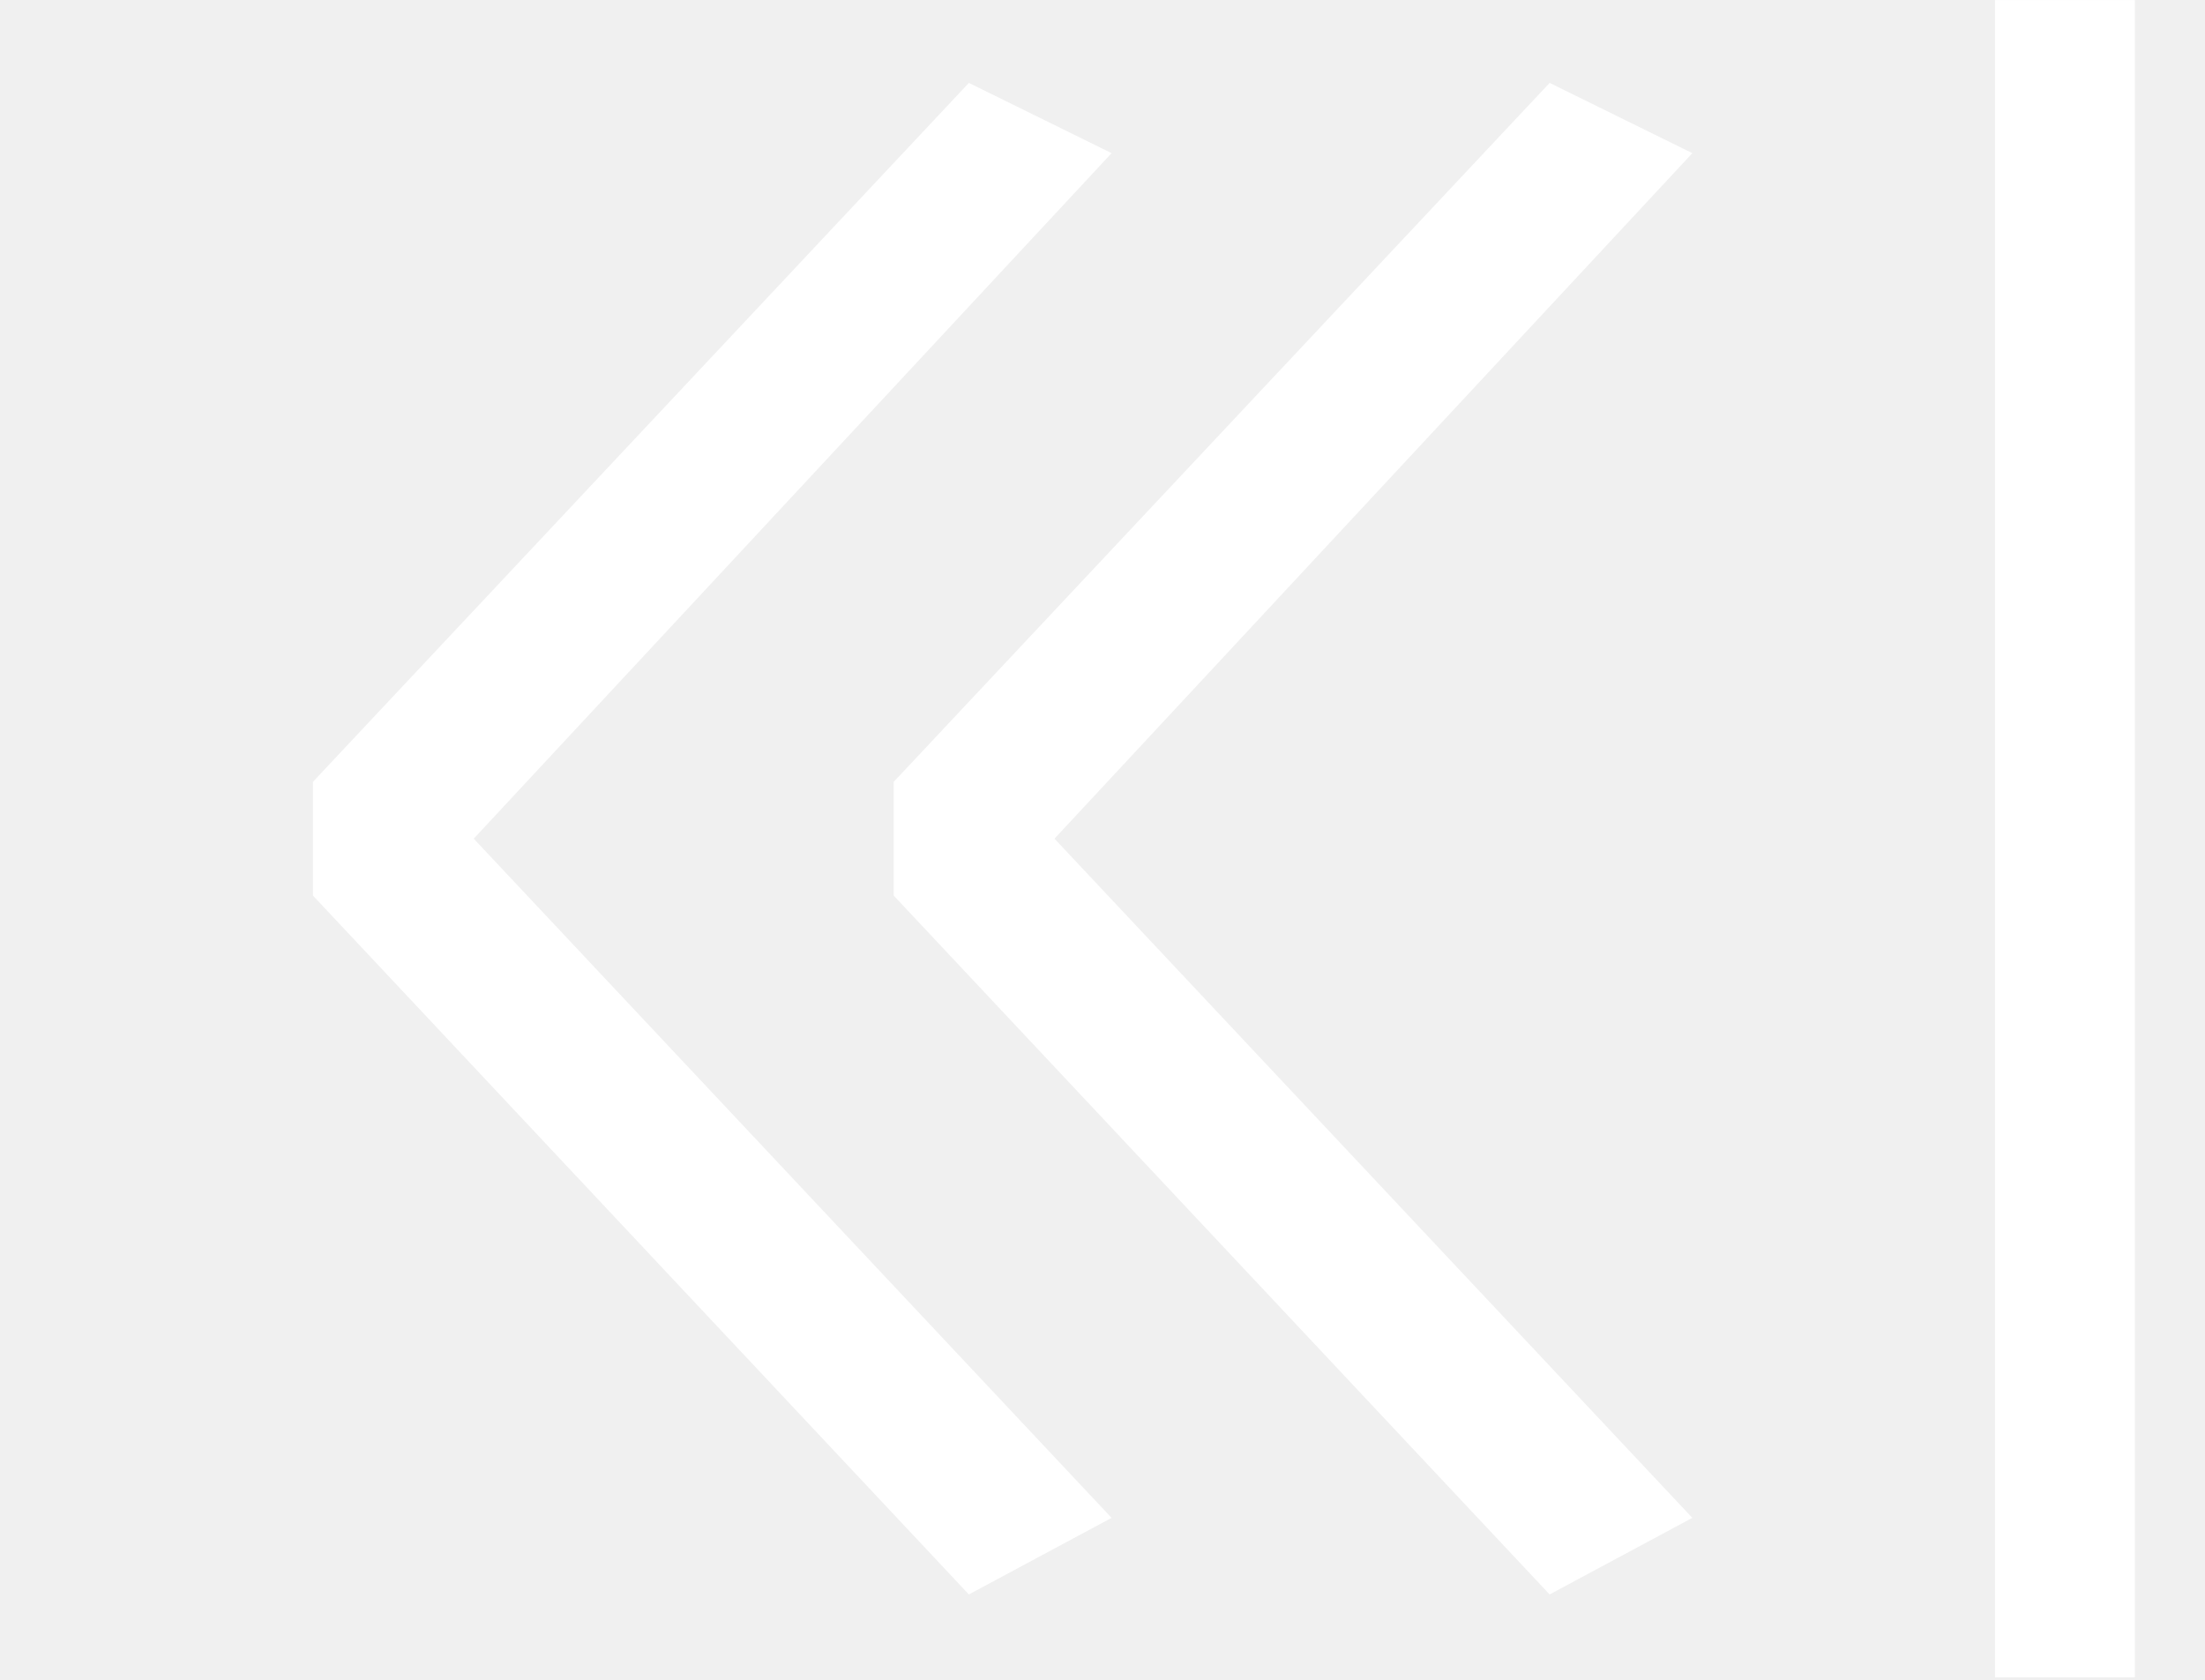
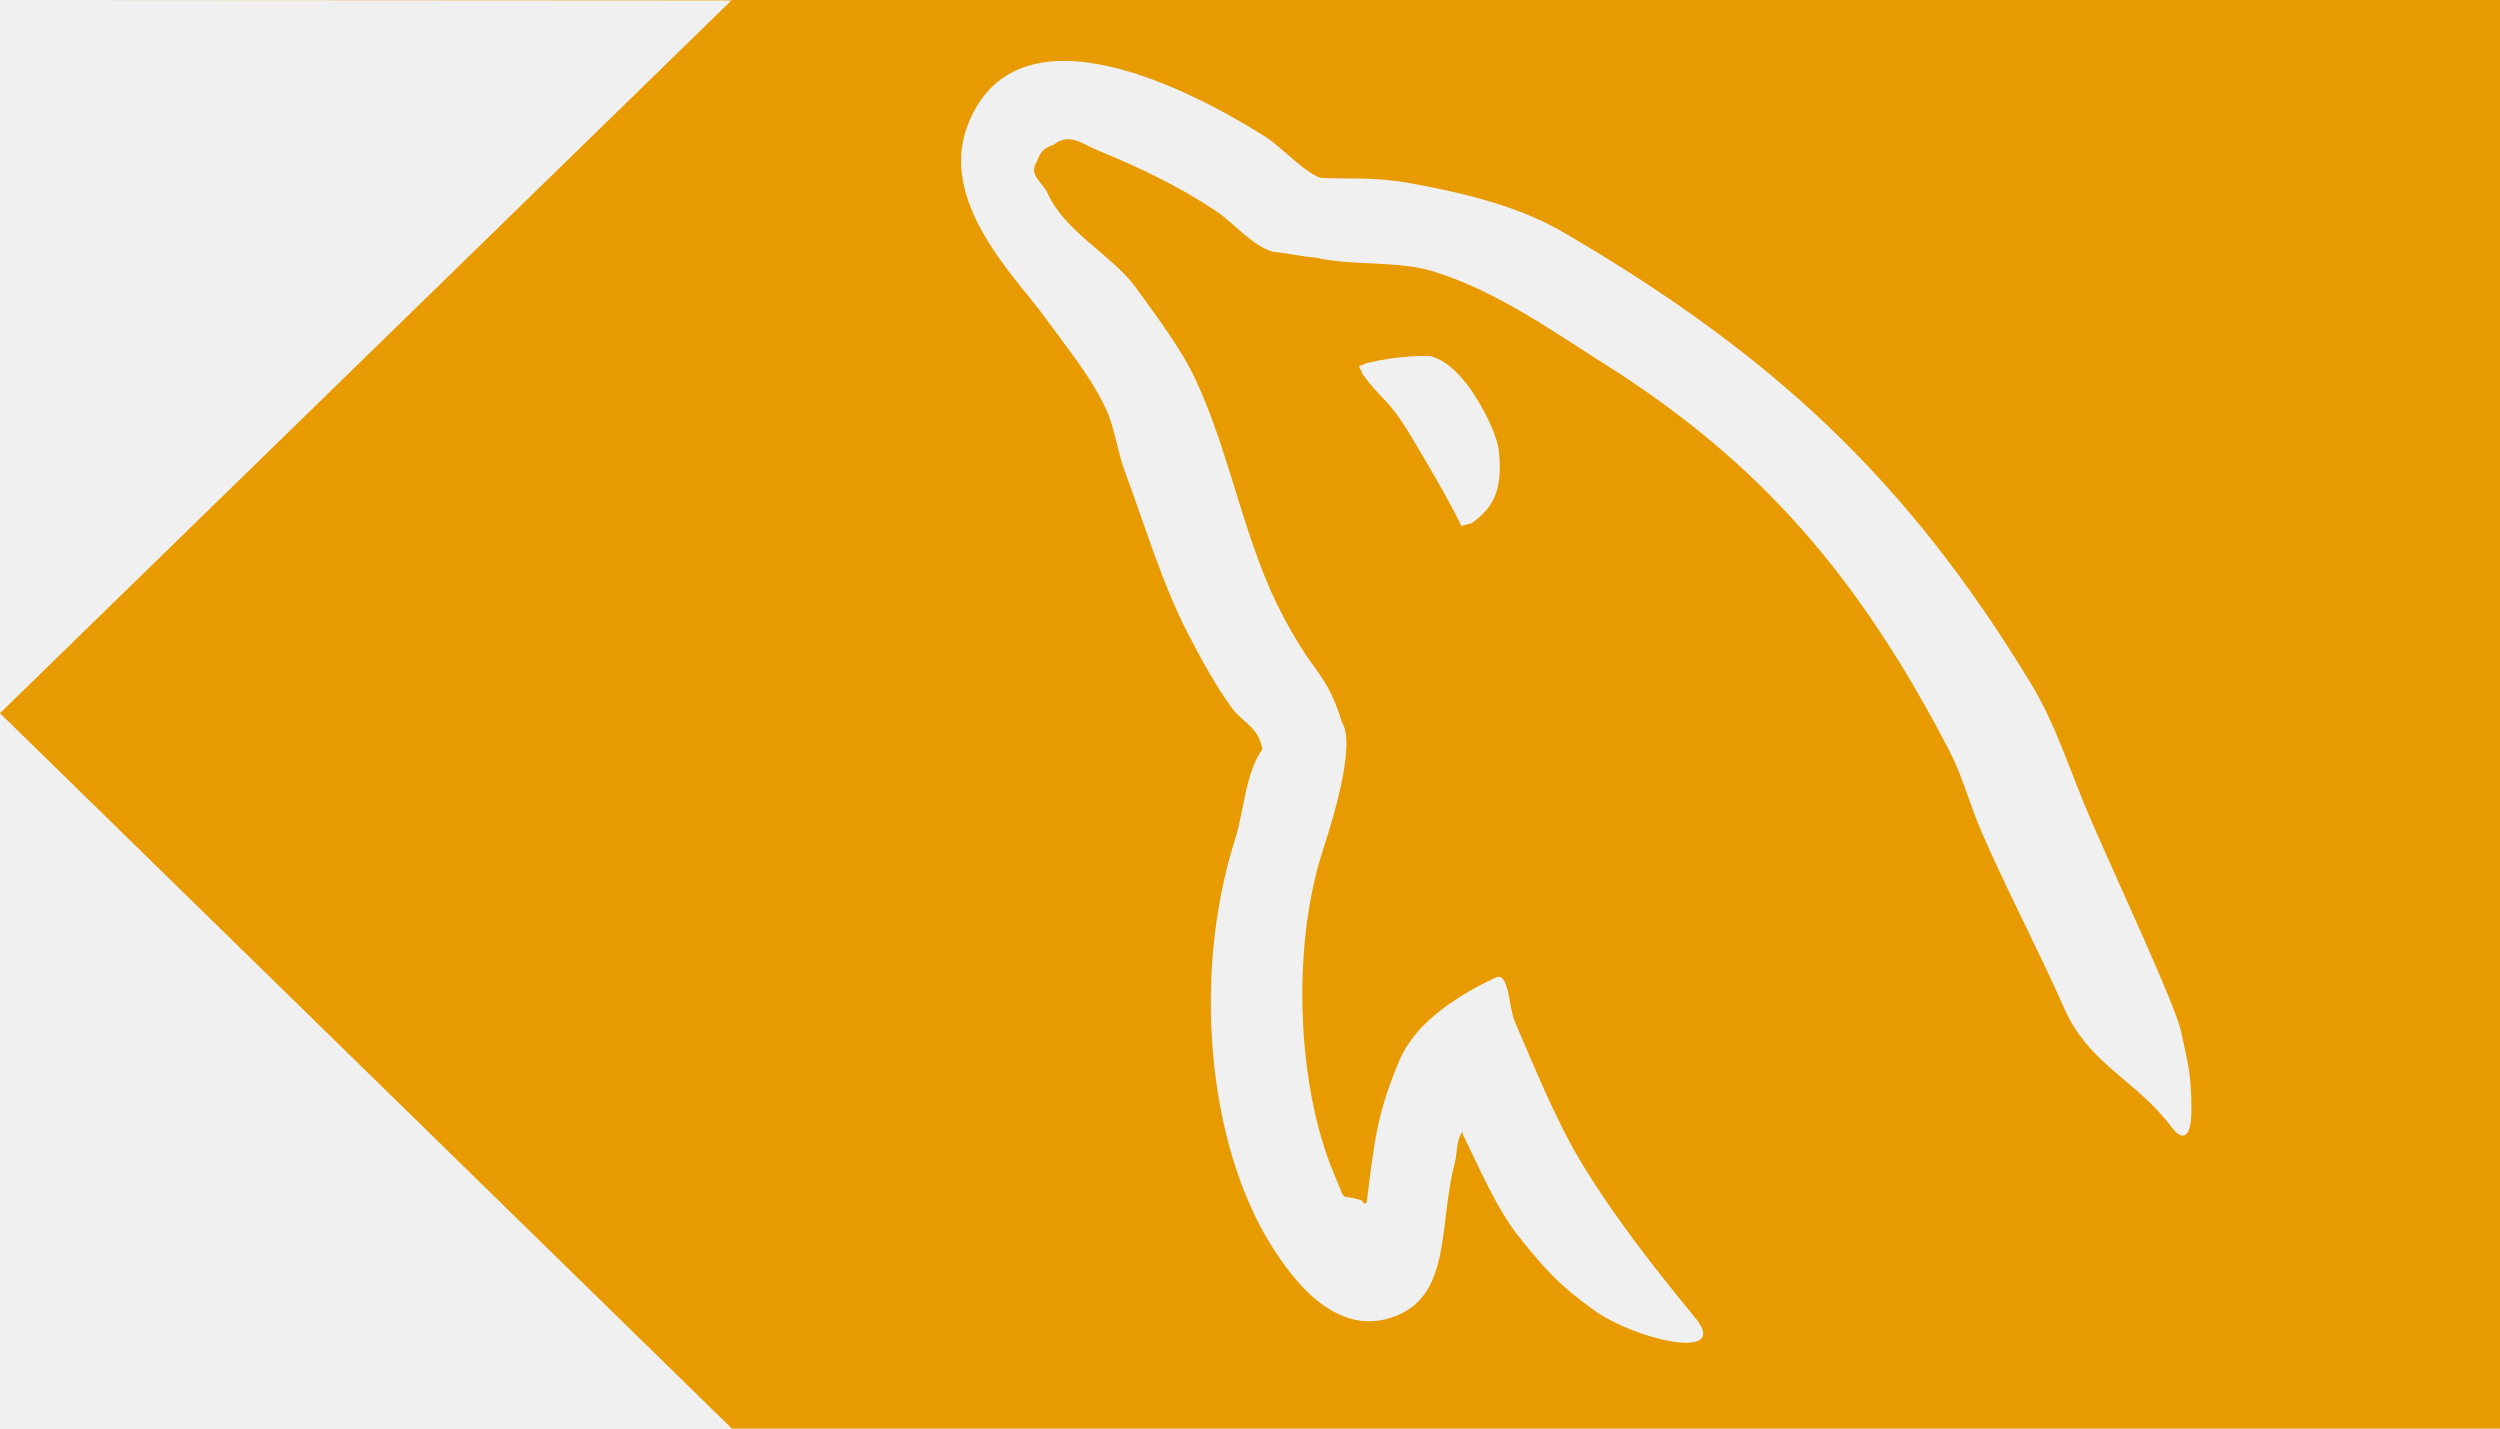
- <svg xmlns="http://www.w3.org/2000/svg" width="100%" height="100%" viewBox="0 0 21 16" version="1.1" xml:space="preserve" style="fill-rule:evenodd;clip-rule:evenodd;stroke-linejoin:round;stroke-miterlimit:2;fill:white;">
+ <svg xmlns="http://www.w3.org/2000/svg" width="100%" height="100%" viewBox="0 0 28 16" version="1.1" xml:space="preserve" style="fill-rule:evenodd;clip-rule:evenodd;stroke-linejoin:round;stroke-miterlimit:2;">
  <g transform="matrix(1,0,0,1,0,-16)">
-     <g id="sqlBlockEnd" transform="matrix(1,0,0,1,0,16)">
-       <g transform="matrix(0.614485,0,0,0.614485,-543.732,-124.564)">
-         <rect x="915.779" y="202.714" width="2.167" height="25.999" />
-       </g>
-       <g transform="matrix(-0.614485,0,0,0.614485,582.537,-124.564)">
-         <path d="M921.779,205.087L931.665,215.713L921.779,226.241L923.991,227.428L934.157,216.595L934.157,214.832L923.991,203.998L921.779,205.087Z" />
-       </g>
-       <g transform="matrix(-0.614485,0,0,0.614485,577.006,-124.564)">
-         <path d="M921.779,205.087L931.665,215.713L921.779,226.241L923.991,227.428L934.157,216.595L934.157,214.832L923.991,203.998L921.779,205.087Z" />
-       </g>
+     <g id="Layer1" transform="matrix(1,0,0,1,0,16)">
+       <path d="M8.197,0L28.002,0L28.002,16L8.197,16L0,7.988L8.197,0ZM24.32,12.622C24.441,12.784 24.549,12.765 24.544,12.402C24.54,12.035 24.512,11.939 24.427,11.548C24.364,11.26 23.765,9.977 23.423,9.194C23.19,8.66 23.037,8.134 22.746,7.655C21.351,5.357 19.848,3.97 17.52,2.607C17.024,2.317 16.435,2.168 15.798,2.053C15.357,1.973 15.121,2.012 14.783,1.991C14.577,1.905 14.362,1.652 14.168,1.529C13.397,1.042 11.419,-0.02 10.848,1.375C10.487,2.256 11.387,3.115 11.708,3.561C11.934,3.874 12.223,4.225 12.385,4.577C12.491,4.808 12.509,5.04 12.6,5.285C12.824,5.888 13.018,6.543 13.307,7.101C13.454,7.383 13.614,7.68 13.799,7.932C13.913,8.087 14.107,8.155 14.137,8.394C13.947,8.66 13.937,9.073 13.83,9.41C13.35,10.927 13.531,12.811 14.23,13.935C14.444,14.279 14.949,15.018 15.644,14.735C16.252,14.487 16.116,13.719 16.29,13.041C16.329,12.888 16.305,12.776 16.382,12.672L16.382,12.703C16.566,13.072 16.757,13.532 17.014,13.855C17.306,14.221 17.47,14.397 17.842,14.667C18.317,15.011 19.348,15.238 19.009,14.788C18.921,14.67 18.001,13.601 17.55,12.734C17.334,12.32 17.147,11.863 16.966,11.441C16.896,11.279 16.903,10.877 16.75,10.949C16.221,11.197 15.829,11.507 15.675,11.873C15.429,12.456 15.397,12.737 15.306,13.474C15.252,13.494 15.282,13.456 15.244,13.443C14.989,13.355 15.096,13.513 14.936,13.134C14.534,12.176 14.459,10.634 14.813,9.533C14.905,9.248 15.196,8.349 15.029,8.086C14.949,7.823 14.869,7.671 14.721,7.47C14.538,7.222 14.356,6.895 14.229,6.608C13.9,5.862 13.746,5.023 13.399,4.269C13.233,3.908 12.953,3.543 12.723,3.223C12.468,2.867 11.937,2.605 11.739,2.176C11.669,2.023 11.512,1.963 11.616,1.806C11.649,1.7 11.696,1.656 11.801,1.621C11.979,1.484 12.107,1.606 12.293,1.683C12.786,1.888 13.197,2.083 13.615,2.361C13.816,2.493 14.018,2.751 14.261,2.822C14.353,2.822 14.629,2.883 14.722,2.883C15.155,2.983 15.639,2.915 16.044,3.037C16.758,3.255 17.399,3.716 17.981,4.083C19.753,5.204 20.833,6.491 21.825,8.394C21.984,8.7 22.053,8.993 22.193,9.317C22.477,9.972 22.834,10.646 23.116,11.287C23.397,11.927 23.922,12.091 24.32,12.622ZM16.012,3.988C15.721,3.983 15.515,4.02 15.297,4.068C15.297,4.081 15.218,4.093 15.218,4.107C15.231,4.107 15.25,4.175 15.258,4.186C15.491,4.51 15.528,4.428 15.813,4.902C15.972,5.165 16.236,5.616 16.369,5.894C16.382,5.881 16.474,5.868 16.488,5.855C16.733,5.682 16.831,5.478 16.788,5.057C16.765,4.839 16.573,4.509 16.488,4.385C16.374,4.221 16.212,4.032 16.012,3.988Z" style="fill:rgb(232,155,0);" />
    </g>
-     <g id="sqlBlockStart">
-       <g id="SQL-Editor-Icon" transform="matrix(0.15532,0,0,0.15532,0.743902,0.621052)">
-         <path d="M88.282,77.269C89.061,78.308 89.758,78.189 89.729,75.849C89.699,73.485 89.52,72.869 88.972,70.35C88.569,68.499 84.708,60.234 82.508,55.198C81.006,51.759 80.025,48.37 78.153,45.289C69.165,30.493 59.489,21.561 44.501,12.784C41.312,10.92 37.518,9.962 33.415,9.219C30.575,8.704 29.059,8.956 26.882,8.82C25.553,8.268 24.17,6.639 22.924,5.847C17.958,2.707 5.222,-4.125 1.545,4.856C-0.777,10.525 5.015,16.06 7.086,18.928C8.541,20.946 10.402,23.204 11.443,25.467C12.125,26.959 12.243,28.453 12.828,30.027C14.268,33.909 15.52,38.131 17.38,41.718C18.322,43.533 19.358,45.447 20.547,47.072C21.277,48.067 22.527,48.505 22.725,50.044C21.501,51.759 21.432,54.415 20.747,56.587C17.652,66.351 18.819,78.486 23.32,85.717C24.701,87.934 27.953,92.693 32.426,90.871C36.336,89.273 35.463,84.328 36.582,79.965C36.835,78.979 36.68,78.255 37.177,77.59L37.177,77.785C38.363,80.164 39.593,83.127 41.248,85.204C43.128,87.564 44.18,88.692 46.579,90.432C49.636,92.65 56.269,94.11 54.093,91.21C53.524,90.452 47.6,83.572 44.695,77.989C43.308,75.325 42.104,72.379 40.933,69.664C40.482,68.619 40.533,66.031 39.548,66.492C36.138,68.089 33.614,70.089 32.623,72.442C31.039,76.197 30.835,78.004 30.247,82.75C29.9,82.877 30.095,82.639 29.852,82.554C28.207,81.984 28.894,83.002 27.869,80.563C25.278,74.395 24.796,64.468 27.077,57.379C27.668,55.542 29.542,49.755 28.463,48.063C27.948,46.366 27.435,45.393 26.483,44.094C25.306,42.501 24.13,40.393 23.315,38.547C21.194,33.742 20.204,28.344 17.971,23.489C16.903,21.163 15.098,18.815 13.616,16.752C11.974,14.462 8.555,12.774 7.283,10.01C6.831,9.028 5.82,8.64 6.492,7.626C6.705,6.948 7.006,6.662 7.68,6.441C8.829,5.554 9.653,6.344 10.849,6.837C14.024,8.159 16.672,9.412 19.361,11.199C20.654,12.054 21.959,13.71 23.519,14.167C24.113,14.167 25.892,14.563 26.486,14.563C29.274,15.205 32.395,14.766 34.998,15.558C39.6,16.956 43.724,19.928 47.471,22.29C58.88,29.507 65.835,37.791 72.217,50.044C73.244,52.012 73.688,53.899 74.591,55.989C76.417,60.207 78.714,64.546 80.531,68.672C82.342,72.79 85.718,73.847 88.282,77.269ZM34.792,21.677C32.918,21.642 31.594,21.882 30.192,22.191C30.192,22.278 29.681,22.355 29.681,22.443C29.768,22.443 29.887,22.884 29.937,22.953C31.441,25.037 31.676,24.511 33.514,27.56C34.536,29.256 36.238,32.161 37.09,33.948C37.175,33.866 37.77,33.779 37.856,33.697C39.439,32.581 40.07,31.269 39.789,28.562C39.643,27.157 38.407,25.029 37.857,24.236C37.125,23.178 36.081,21.96 34.792,21.677Z" />
-       </g>
-       <g transform="matrix(0.614485,0,0,0.614485,-543.732,-124.564)">
-         <rect x="915.779" y="202.714" width="2.167" height="25.999" />
-       </g>
+     <g id="Layer11">
+       <path d="M19.805,0.012L0,0L0,16L19.805,16.012L28.002,8L19.805,0.012ZM17.429,12.622C17.55,12.784 17.659,12.765 17.654,12.402C17.65,12.035 17.622,11.939 17.536,11.548C17.474,11.26 16.874,9.977 16.533,9.194C16.299,8.66 16.147,8.134 15.856,7.655C14.46,5.357 12.957,3.97 10.629,2.607C10.134,2.317 9.545,2.168 8.908,2.053C8.466,1.973 8.231,2.012 7.893,1.991C7.686,1.905 7.472,1.652 7.278,1.529C6.507,1.042 4.529,-0.02 3.957,1.375C3.597,2.256 4.496,3.115 4.818,3.561C5.044,3.874 5.333,4.225 5.495,4.577C5.601,4.808 5.619,5.04 5.71,5.285C5.934,5.888 6.128,6.543 6.417,7.101C6.563,7.383 6.724,7.68 6.909,7.932C7.022,8.087 7.216,8.155 7.247,8.394C7.057,8.66 7.046,9.073 6.94,9.41C6.459,10.927 6.64,12.811 7.339,13.935C7.554,14.279 8.059,15.018 8.754,14.735C9.361,14.487 9.226,13.719 9.399,13.041C9.439,12.888 9.415,12.776 9.492,12.672L9.492,12.703C9.676,13.072 9.867,13.532 10.124,13.855C10.416,14.221 10.579,14.397 10.952,14.667C11.427,15.011 12.457,15.238 12.119,14.788C12.031,14.67 11.111,13.601 10.66,12.734C10.444,12.32 10.257,11.863 10.075,11.441C10.005,11.279 10.013,10.877 9.86,10.949C9.33,11.197 8.938,11.507 8.785,11.873C8.538,12.456 8.507,12.737 8.415,13.474C8.361,13.494 8.392,13.456 8.354,13.443C8.099,13.355 8.205,13.513 8.046,13.134C7.644,12.176 7.569,10.634 7.923,9.533C8.015,9.248 8.306,8.349 8.138,8.086C8.058,7.823 7.979,7.671 7.831,7.47C7.648,7.222 7.465,6.895 7.339,6.608C7.009,5.862 6.855,5.023 6.509,4.269C6.343,3.908 6.063,3.543 5.832,3.223C5.577,2.867 5.046,2.605 4.849,2.176C4.779,2.023 4.621,1.963 4.726,1.806C4.759,1.7 4.806,1.656 4.91,1.621C5.089,1.484 5.217,1.606 5.403,1.683C5.896,1.888 6.307,2.083 6.725,2.361C6.925,2.493 7.128,2.751 7.371,2.822C7.463,2.822 7.739,2.883 7.831,2.883C8.264,2.983 8.749,2.915 9.153,3.037C9.868,3.255 10.509,3.716 11.091,4.083C12.863,5.204 13.943,6.491 14.934,8.394C15.094,8.7 15.163,8.993 15.303,9.317C15.587,9.972 15.943,10.646 16.226,11.287C16.507,11.927 17.031,12.091 17.429,12.622ZM9.121,3.988C8.83,3.983 8.625,4.02 8.407,4.068C8.407,4.081 8.328,4.093 8.328,4.107C8.341,4.107 8.36,4.175 8.367,4.186C8.601,4.51 8.637,4.428 8.923,4.902C9.082,5.165 9.346,5.616 9.478,5.894C9.492,5.881 9.584,5.868 9.597,5.855C9.843,5.682 9.941,5.478 9.897,5.057C9.875,4.839 9.683,4.509 9.597,4.385C9.484,4.221 9.322,4.032 9.121,3.988Z" style="fill:rgb(232,155,0);" />
    </g>
  </g>
</svg>
